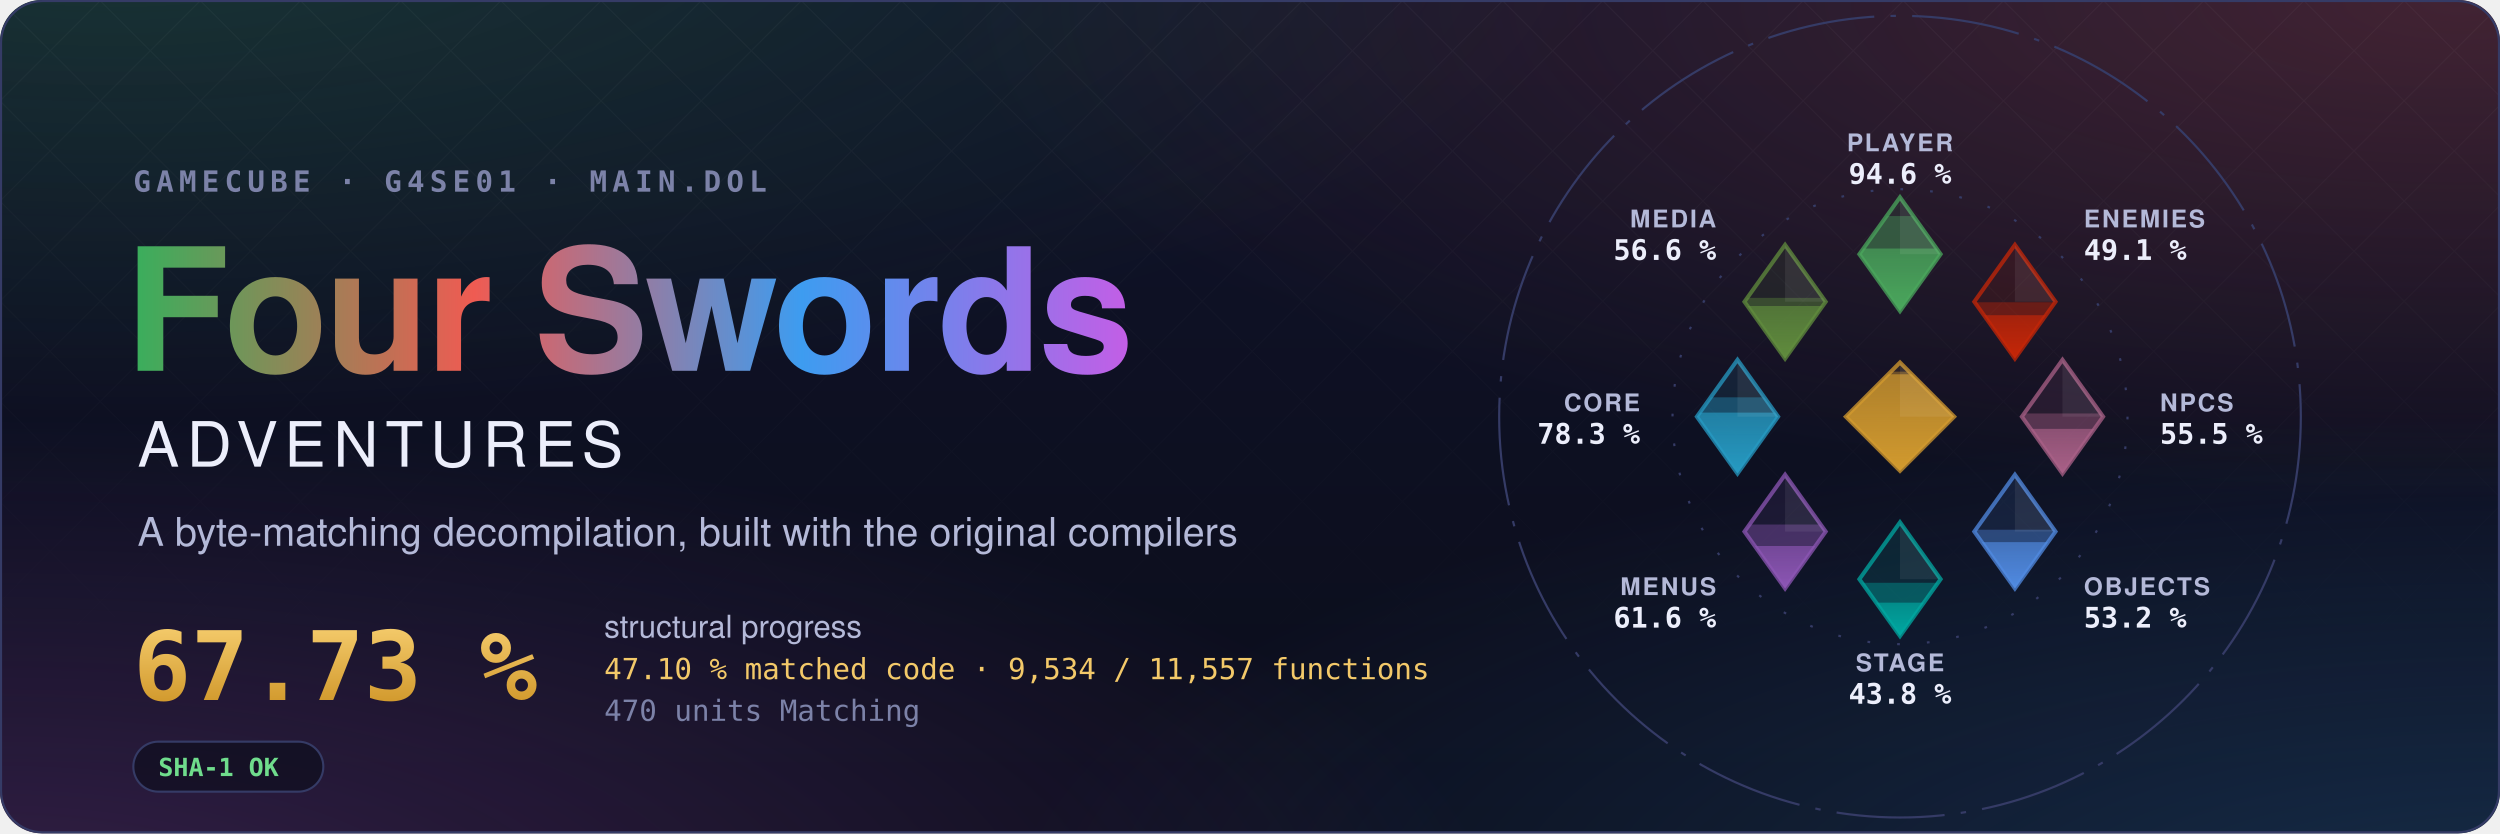
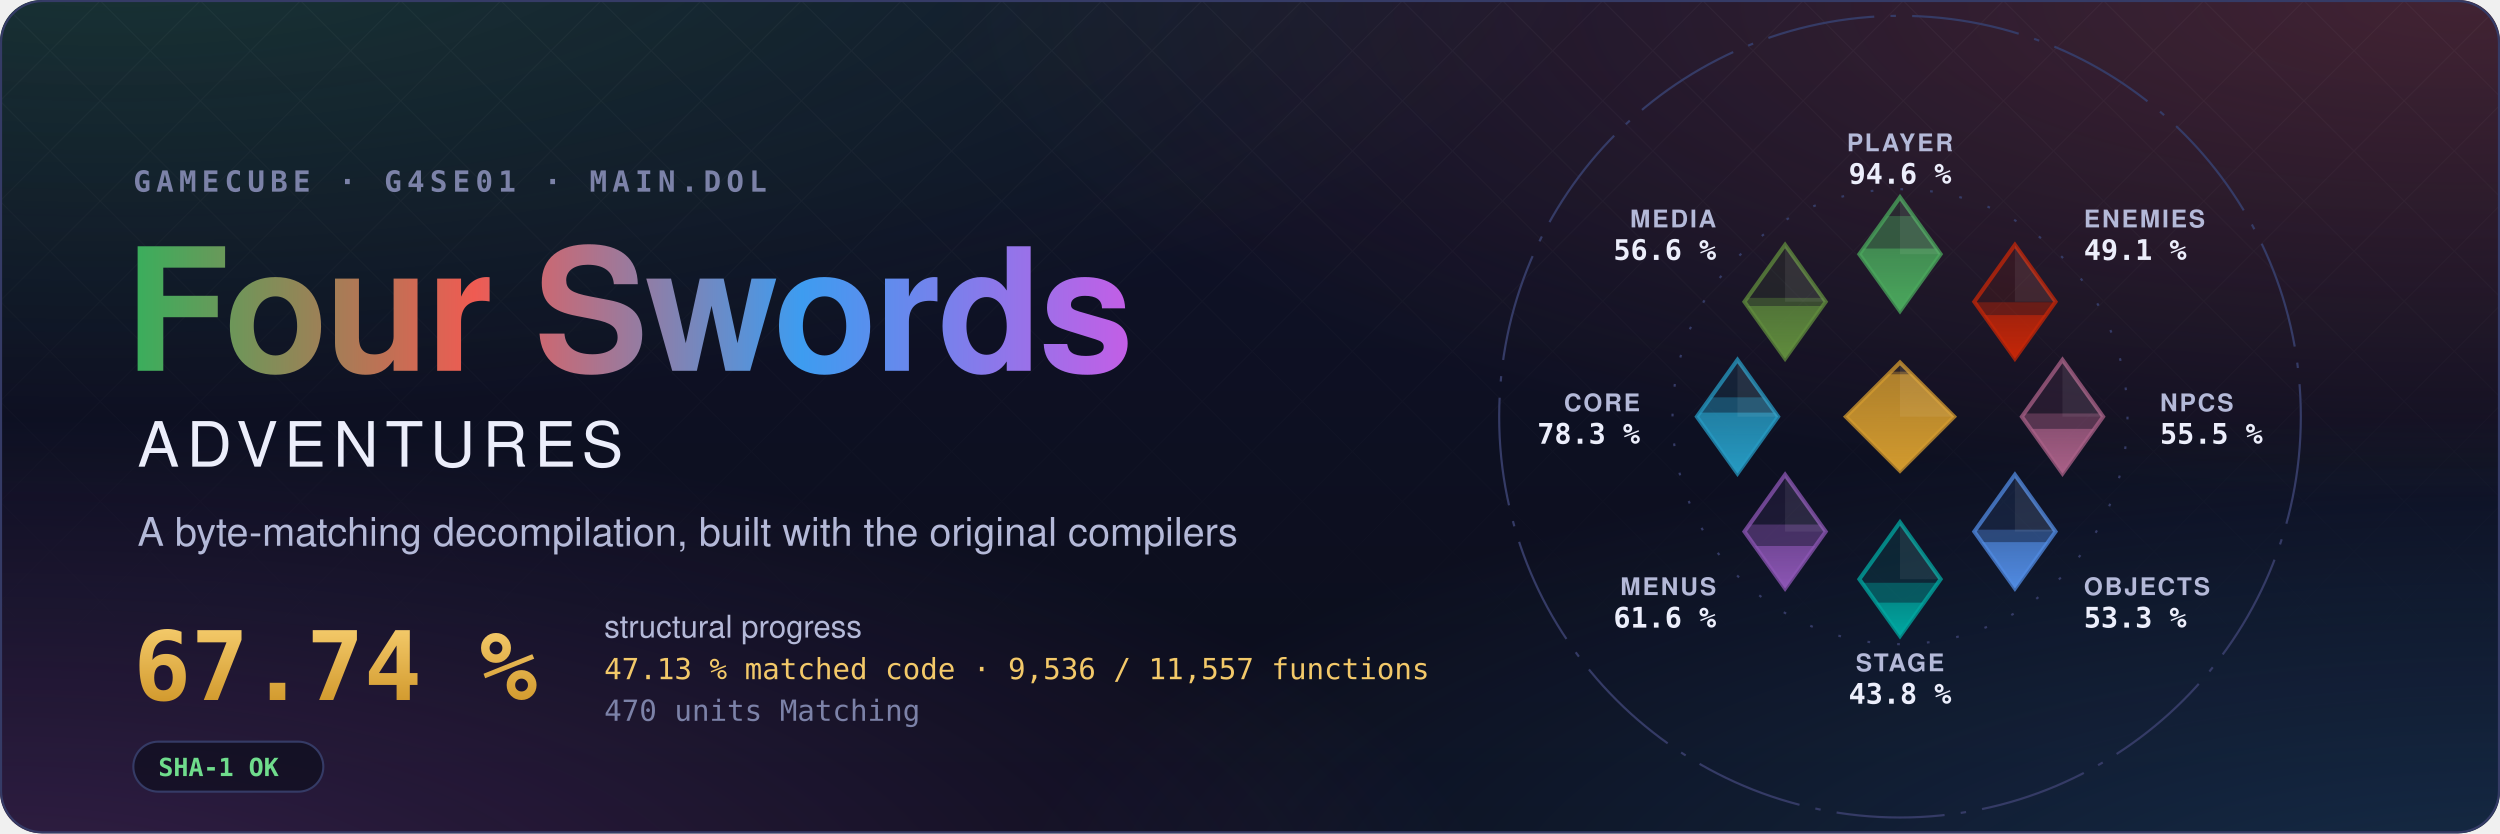
- <svg xmlns="http://www.w3.org/2000/svg" width="1200" height="400" viewBox="0 0 1200 400" role="img" aria-label="Four Swords Adventures decompilation: 67.73 % structural progress, 47.10 % matched code, 9,534 of 11,557 functions">
+ <svg xmlns="http://www.w3.org/2000/svg" width="1200" height="400" viewBox="0 0 1200 400" role="img" aria-label="Four Swords Adventures decompilation: 67.74 % structural progress, 47.13 % matched code, 9,536 of 11,557 functions">
  <style>text { font-family: -apple-system, BlinkMacSystemFont, 'Segoe UI', Helvetica, Arial, sans-serif; } .mono { font-family: ui-monospace, SFMono-Regular, 'SF Mono', Menlo, Consolas, monospace; } .spin { transform-box: fill-box; transform-origin: center; animation: spin 90s linear infinite; } @keyframes spin { to { transform: rotate(360deg); } } .rise { transform-box: fill-box; transform-origin: 50% 100%; animation: rise 1.6s cubic-bezier(.2,.8,.2,1) both; } @keyframes rise { from { transform: scaleY(0); } } @media (prefers-reduced-motion: reduce) { * { animation: none !important; } }</style>
  <defs>
    <radialGradient id="glow0" cx="0.05" cy="-0.1" r="0.6">
      <stop offset="0" stop-color="#3aae5c" stop-opacity="0.22" />
      <stop offset="1" stop-color="#3aae5c" stop-opacity="0" />
    </radialGradient>
    <radialGradient id="glow1" cx="0.98" cy="0.0" r="0.6">
      <stop offset="0" stop-color="#ef5b52" stop-opacity="0.22" />
      <stop offset="1" stop-color="#ef5b52" stop-opacity="0" />
    </radialGradient>
    <radialGradient id="glow2" cx="1.0" cy="1.1" r="0.6">
      <stop offset="0" stop-color="#3d9cf0" stop-opacity="0.22" />
      <stop offset="1" stop-color="#3d9cf0" stop-opacity="0" />
    </radialGradient>
    <radialGradient id="glow3" cx="0.0" cy="1.1" r="0.6">
      <stop offset="0" stop-color="#c35ee6" stop-opacity="0.22" />
      <stop offset="1" stop-color="#c35ee6" stop-opacity="0" />
    </radialGradient>
    <linearGradient id="sky" x1="0" y1="0" x2="0" y2="1">
      <stop offset="0" stop-color="#10132a" />
      <stop offset="1" stop-color="#0b0d1a" />
    </linearGradient>
    <linearGradient id="four" x1="0" y1="0" x2="1" y2="0">
      <stop offset="0" stop-color="#3aae5c" />
      <stop offset="0.34" stop-color="#ef5b52" />
      <stop offset="0.67" stop-color="#3d9cf0" />
      <stop offset="1" stop-color="#c35ee6" />
    </linearGradient>
    <linearGradient id="goldtext" x1="0" y1="0" x2="0" y2="1">
      <stop offset="0" stop-color="#f3c969" />
      <stop offset="1" stop-color="#d29a2e" />
    </linearGradient>
    <pattern id="lattice" width="34" height="34" patternUnits="userSpaceOnUse" patternTransform="rotate(45)">
      <path d="M0 0H34M0 0V34" stroke="#fff" stroke-opacity="0.035" />
    </pattern>
    <linearGradient id="fade" x1="0" y1="0" x2="0" y2="1">
      <stop offset="0" stop-color="#fff" />
      <stop offset="0.8" stop-color="#fff" stop-opacity="0" />
    </linearGradient>
    <mask id="fadeMask">
      <rect width="1200" height="400" fill="url(#fade)" />
    </mask>
    <clipPath id="card">
      <rect width="1200" height="400" rx="20" />
    </clipPath>
  </defs>
  <g clip-path="url(#card)">
    <rect width="1200" height="400" fill="url(#sky)" />
    <rect width="1200" height="400" fill="url(#glow0)" />
    <rect width="1200" height="400" fill="url(#glow1)" />
    <rect width="1200" height="400" fill="url(#glow2)" />
    <rect width="1200" height="400" fill="url(#glow3)" />
    <rect width="1200" height="400" fill="url(#lattice)" mask="url(#fadeMask)" />
  </g>
  <rect x="0.5" y="0.5" width="1199" height="399" rx="20" fill="none" stroke="#353b66" />
  <text x="64" y="92" class="mono" font-size="14" font-weight="600" letter-spacing="0.18em" fill="#7c82a8">GAMECUBE · G4SE01 · MAIN.DOL</text>
  <text x="60" y="178" font-size="82" font-weight="700" letter-spacing="-1.5" fill="url(#four)">Four Swords</text>
  <text x="66" y="224" font-size="30" font-weight="500" letter-spacing="0.12em" fill="#eceefb">ADVENTURES</text>
  <text x="66" y="262" font-size="19" fill="#b4b9d8">A byte-matching decompilation, built with the original compilers</text>
-   <text x="64" y="336" class="mono" font-size="46" font-weight="700" fill="url(#goldtext)">67.73 %</text>
+   <text x="64" y="336" class="mono" font-size="46" font-weight="700" fill="url(#goldtext)">67.74 %</text>
  <text x="290" y="306" font-size="15" fill="#b4b9d8">structural progress</text>
-   <text x="290" y="326" class="mono" font-size="14" fill="#f3c969">47.10 % matched code · 9,534 / 11,557 functions</text>
+   <text x="290" y="326" class="mono" font-size="14" fill="#f3c969">47.13 % matched code · 9,536 / 11,557 functions</text>
  <text x="290" y="346" class="mono" font-size="14" fill="#7c82a8">470 units Matching</text>
  <g transform="translate(64 356)">
    <rect width="91.2" height="24" rx="12" fill="#0b0d1a" fill-opacity="0.6" stroke="#353b66" />
    <text x="12" y="16.5" class="mono" font-size="12" font-weight="600" fill="#6fdc8c">SHA-1 OK</text>
  </g>
  <defs>
    <clipPath id="ec-player">
      <path d="M0 -81L15 -60L0 -39L-15 -60Z" />
    </clipPath>
    <linearGradient id="eg-player" x1="0" y1="1" x2="0" y2="0">
      <stop offset="0" stop-color="#4aa75c" />
      <stop offset="1" stop-color="#4aa75c" stop-opacity="0.65" />
    </linearGradient>
    <clipPath id="ec-enemies">
      <path d="M42.43 -63.43L57.43 -42.43L42.43 -21.43L27.43 -42.43Z" />
    </clipPath>
    <linearGradient id="eg-enemies" x1="0" y1="1" x2="0" y2="0">
      <stop offset="0" stop-color="#c52607" />
      <stop offset="1" stop-color="#c52607" stop-opacity="0.65" />
    </linearGradient>
    <clipPath id="ec-npcs">
      <path d="M60 -21L75 0L60 21L45 0Z" />
    </clipPath>
    <linearGradient id="eg-npcs" x1="0" y1="1" x2="0" y2="0">
      <stop offset="0" stop-color="#a96087" />
      <stop offset="1" stop-color="#a96087" stop-opacity="0.65" />
    </linearGradient>
    <clipPath id="ec-objects">
      <path d="M42.43 21.43L57.43 42.43L42.43 63.43L27.43 42.43Z" />
    </clipPath>
    <linearGradient id="eg-objects" x1="0" y1="1" x2="0" y2="0">
      <stop offset="0" stop-color="#508ae1" />
      <stop offset="1" stop-color="#508ae1" stop-opacity="0.65" />
    </linearGradient>
    <clipPath id="ec-stage">
      <path d="M0 39L15 60L0 81L-15 60Z" />
    </clipPath>
    <linearGradient id="eg-stage" x1="0" y1="1" x2="0" y2="0">
      <stop offset="0" stop-color="#00a8a1" />
      <stop offset="1" stop-color="#00a8a1" stop-opacity="0.65" />
    </linearGradient>
    <clipPath id="ec-menus">
      <path d="M-42.43 21.43L-27.43 42.43L-42.43 63.43L-57.43 42.43Z" />
    </clipPath>
    <linearGradient id="eg-menus" x1="0" y1="1" x2="0" y2="0">
      <stop offset="0" stop-color="#8c55b4" />
      <stop offset="1" stop-color="#8c55b4" stop-opacity="0.65" />
    </linearGradient>
    <clipPath id="ec-core">
      <path d="M-60 -21L-45 0L-60 21L-75 0Z" />
    </clipPath>
    <linearGradient id="eg-core" x1="0" y1="1" x2="0" y2="0">
      <stop offset="0" stop-color="#269ac2" />
      <stop offset="1" stop-color="#269ac2" stop-opacity="0.65" />
    </linearGradient>
    <clipPath id="ec-media">
      <path d="M-42.43 -63.43L-27.43 -42.43L-42.43 -21.43L-57.43 -42.43Z" />
    </clipPath>
    <linearGradient id="eg-media" x1="0" y1="1" x2="0" y2="0">
      <stop offset="0" stop-color="#608c3d" />
      <stop offset="1" stop-color="#608c3d" stop-opacity="0.65" />
    </linearGradient>
    <clipPath id="ec-libs">
      <path d="M0 -20L20 0L0 20L-20 0Z" />
    </clipPath>
    <linearGradient id="eg-libs" x1="0" y1="1" x2="0" y2="0">
      <stop offset="0" stop-color="#d29a2e" />
      <stop offset="1" stop-color="#d29a2e" stop-opacity="0.65" />
    </linearGradient>
  </defs>
  <g transform="translate(912 200) scale(1.3)">
    <circle class="spin" r="148" fill="none" stroke="#353b66" stroke-width="0.8" stroke-dasharray="40 6 2 6" />
    <circle r="84" fill="none" stroke="#353b66" stroke-width="0.8" stroke-dasharray="1 10" />
    <path d="M0 -81L15 -60L0 -39L-15 -60Z" fill="#4aa75c" fill-opacity="0.12" stroke="#4aa75c" stroke-opacity="0.75" stroke-width="1.5" />
    <g clip-path="url(#ec-player)">
      <rect class="rise" style="animation-delay:0.20s" x="-15.0" y="-74.08" width="30" height="35.08" fill="#4aa75c" fill-opacity="0.38" />
    </g>
    <g clip-path="url(#ec-player)">
      <rect class="rise" style="animation-delay:0.20s" x="-15.0" y="-62.09" width="30" height="23.09" fill="url(#eg-player)" />
    </g>
    <path d="M0.0 -81.0L15.0 -60.0L0.0 -60.0Z" fill="#fff" fill-opacity="0.07" />
    <text x="0.0" y="-98.0" text-anchor="middle" font-size="9" font-weight="600" letter-spacing="0.08em" fill="#b4b9d8">PLAYER</text>
    <text x="0.0" y="-86.0" text-anchor="middle" font-size="10.5" font-weight="700" fill="#eceefb" class="mono">94.6 %</text>
    <path d="M42.43 -63.43L57.43 -42.43L42.43 -21.43L27.43 -42.43Z" fill="#c52607" fill-opacity="0.12" stroke="#c52607" stroke-opacity="0.75" stroke-width="1.5" />
    <g clip-path="url(#ec-enemies)">
      <rect class="rise" style="animation-delay:0.30s" x="27.43" y="-42.23" width="30" height="20.80" fill="#c52607" fill-opacity="0.38" />
    </g>
    <g clip-path="url(#ec-enemies)">
-       <rect class="rise" style="animation-delay:0.30s" x="27.43" y="-37.47" width="30" height="16.04" fill="url(#eg-enemies)" />
+       <rect class="rise" style="animation-delay:0.30s" x="27.43" y="-37.49" width="30" height="16.06" fill="url(#eg-enemies)" />
    </g>
    <path d="M42.43 -63.43L57.43 -42.43L42.43 -42.43Z" fill="#fff" fill-opacity="0.07" />
    <text x="67.88" y="-69.88" text-anchor="start" font-size="9" font-weight="600" letter-spacing="0.08em" fill="#b4b9d8">ENEMIES</text>
    <text x="67.88" y="-57.88" text-anchor="start" font-size="10.5" font-weight="700" fill="#eceefb" class="mono">49.1 %</text>
    <path d="M60 -21L75 0L60 21L45 0Z" fill="#a96087" fill-opacity="0.12" stroke="#a96087" stroke-opacity="0.75" stroke-width="1.5" />
    <g clip-path="url(#ec-npcs)">
      <rect class="rise" style="animation-delay:0.40s" x="45.0" y="-1.18" width="30" height="22.18" fill="#a96087" fill-opacity="0.38" />
    </g>
    <g clip-path="url(#ec-npcs)">
      <rect class="rise" style="animation-delay:0.40s" x="45.0" y="4.50" width="30" height="16.50" fill="url(#eg-npcs)" />
    </g>
    <path d="M60.0 -21.0L75.0 0.0L60.0 0.0Z" fill="#fff" fill-opacity="0.07" />
    <text x="96.0" y="-2.0" text-anchor="start" font-size="9" font-weight="600" letter-spacing="0.08em" fill="#b4b9d8">NPCS</text>
    <text x="96.0" y="10.0" text-anchor="start" font-size="10.5" font-weight="700" fill="#eceefb" class="mono">55.5 %</text>
    <path d="M42.43 21.43L57.43 42.43L42.43 63.43L27.43 42.43Z" fill="#508ae1" fill-opacity="0.12" stroke="#508ae1" stroke-opacity="0.75" stroke-width="1.5" />
    <g clip-path="url(#ec-objects)">
-       <rect class="rise" style="animation-delay:0.50s" x="27.43" y="41.74" width="30" height="21.69" fill="#508ae1" fill-opacity="0.38" />
+       <rect class="rise" style="animation-delay:0.50s" x="27.43" y="41.73" width="30" height="21.70" fill="#508ae1" fill-opacity="0.38" />
    </g>
    <g clip-path="url(#ec-objects)">
-       <rect class="rise" style="animation-delay:0.50s" x="27.43" y="46.33" width="30" height="17.10" fill="url(#eg-objects)" />
+       <rect class="rise" style="animation-delay:0.50s" x="27.43" y="46.32" width="30" height="17.11" fill="url(#eg-objects)" />
    </g>
    <path d="M42.43 21.43L57.43 42.43L42.43 42.43Z" fill="#fff" fill-opacity="0.07" />
    <text x="67.88" y="65.88" text-anchor="start" font-size="9" font-weight="600" letter-spacing="0.08em" fill="#b4b9d8">OBJECTS</text>
-     <text x="67.88" y="77.88" text-anchor="start" font-size="10.5" font-weight="700" fill="#eceefb" class="mono">53.2 %</text>
+     <text x="67.88" y="77.88" text-anchor="start" font-size="10.5" font-weight="700" fill="#eceefb" class="mono">53.3 %</text>
    <path d="M0 39L15 60L0 81L-15 60Z" fill="#00a8a1" fill-opacity="0.12" stroke="#00a8a1" stroke-opacity="0.75" stroke-width="1.5" />
    <g clip-path="url(#ec-stage)">
      <rect class="rise" style="animation-delay:0.60s" x="-15.0" y="61.35" width="30" height="19.65" fill="#00a8a1" fill-opacity="0.38" />
    </g>
    <g clip-path="url(#ec-stage)">
      <rect class="rise" style="animation-delay:0.60s" x="-15.0" y="68.68" width="30" height="12.32" fill="url(#eg-stage)" />
    </g>
    <path d="M0.0 39.0L15.0 60.0L0.0 60.0Z" fill="#fff" fill-opacity="0.07" />
    <text x="0.0" y="94.0" text-anchor="middle" font-size="9" font-weight="600" letter-spacing="0.08em" fill="#b4b9d8">STAGE</text>
    <text x="0.0" y="106.0" text-anchor="middle" font-size="10.5" font-weight="700" fill="#eceefb" class="mono">43.8 %</text>
    <path d="M-42.43 21.43L-27.43 42.43L-42.43 63.43L-57.43 42.43Z" fill="#8c55b4" fill-opacity="0.12" stroke="#8c55b4" stroke-opacity="0.75" stroke-width="1.5" />
    <g clip-path="url(#ec-menus)">
      <rect class="rise" style="animation-delay:0.70s" x="-57.43" y="39.83" width="30" height="23.60" fill="#8c55b4" fill-opacity="0.38" />
    </g>
    <g clip-path="url(#ec-menus)">
      <rect class="rise" style="animation-delay:0.70s" x="-57.43" y="47.76" width="30" height="15.67" fill="url(#eg-menus)" />
    </g>
    <path d="M-42.43 21.43L-27.43 42.43L-42.43 42.43Z" fill="#fff" fill-opacity="0.07" />
    <text x="-67.88" y="65.88" text-anchor="end" font-size="9" font-weight="600" letter-spacing="0.08em" fill="#b4b9d8">MENUS</text>
    <text x="-67.88" y="77.88" text-anchor="end" font-size="10.5" font-weight="700" fill="#eceefb" class="mono">61.6 %</text>
    <path d="M-60 -21L-45 0L-60 21L-75 0Z" fill="#269ac2" fill-opacity="0.12" stroke="#269ac2" stroke-opacity="0.75" stroke-width="1.5" />
    <g clip-path="url(#ec-core)">
      <rect class="rise" style="animation-delay:0.80s" x="-75.0" y="-7.15" width="30" height="28.15" fill="#269ac2" fill-opacity="0.38" />
    </g>
    <g clip-path="url(#ec-core)">
      <rect class="rise" style="animation-delay:0.80s" x="-75.0" y="-1.50" width="30" height="22.50" fill="url(#eg-core)" />
    </g>
    <path d="M-60.0 -21.0L-45.0 0.0L-60.0 0.0Z" fill="#fff" fill-opacity="0.07" />
    <text x="-96.0" y="-2.0" text-anchor="end" font-size="9" font-weight="600" letter-spacing="0.08em" fill="#b4b9d8">CORE</text>
    <text x="-96.0" y="10.0" text-anchor="end" font-size="10.5" font-weight="700" fill="#eceefb" class="mono">78.3 %</text>
    <path d="M-42.43 -63.43L-27.43 -42.43L-42.43 -21.43L-57.43 -42.43Z" fill="#608c3d" fill-opacity="0.12" stroke="#608c3d" stroke-opacity="0.75" stroke-width="1.5" />
    <g clip-path="url(#ec-media)">
      <rect class="rise" style="animation-delay:0.90s" x="-57.43" y="-43.86" width="30" height="22.43" fill="#608c3d" fill-opacity="0.38" />
    </g>
    <g clip-path="url(#ec-media)">
      <rect class="rise" style="animation-delay:0.90s" x="-57.43" y="-40.87" width="30" height="19.44" fill="url(#eg-media)" />
    </g>
    <path d="M-42.43 -63.43L-27.43 -42.43L-42.43 -42.43Z" fill="#fff" fill-opacity="0.07" />
    <text x="-67.88" y="-69.88" text-anchor="end" font-size="9" font-weight="600" letter-spacing="0.08em" fill="#b4b9d8">MEDIA</text>
    <text x="-67.88" y="-57.88" text-anchor="end" font-size="10.5" font-weight="700" fill="#eceefb" class="mono">56.6 %</text>
    <path d="M0 -20L20 0L0 20L-20 0Z" fill="#d29a2e" fill-opacity="0.12" stroke="#d29a2e" stroke-opacity="0.75" stroke-width="1.5" />
    <g clip-path="url(#ec-libs)">
      <rect class="rise" style="animation-delay:1.00s" x="-20" y="-16.62" width="40" height="36.62" fill="#d29a2e" fill-opacity="0.38" />
    </g>
    <g clip-path="url(#ec-libs)">
      <rect class="rise" style="animation-delay:1.00s" x="-20" y="-15.65" width="40" height="35.65" fill="url(#eg-libs)" />
    </g>
    <path d="M0 -20L20 0L0 0Z" fill="#fff" fill-opacity="0.07" />
  </g>
</svg>
